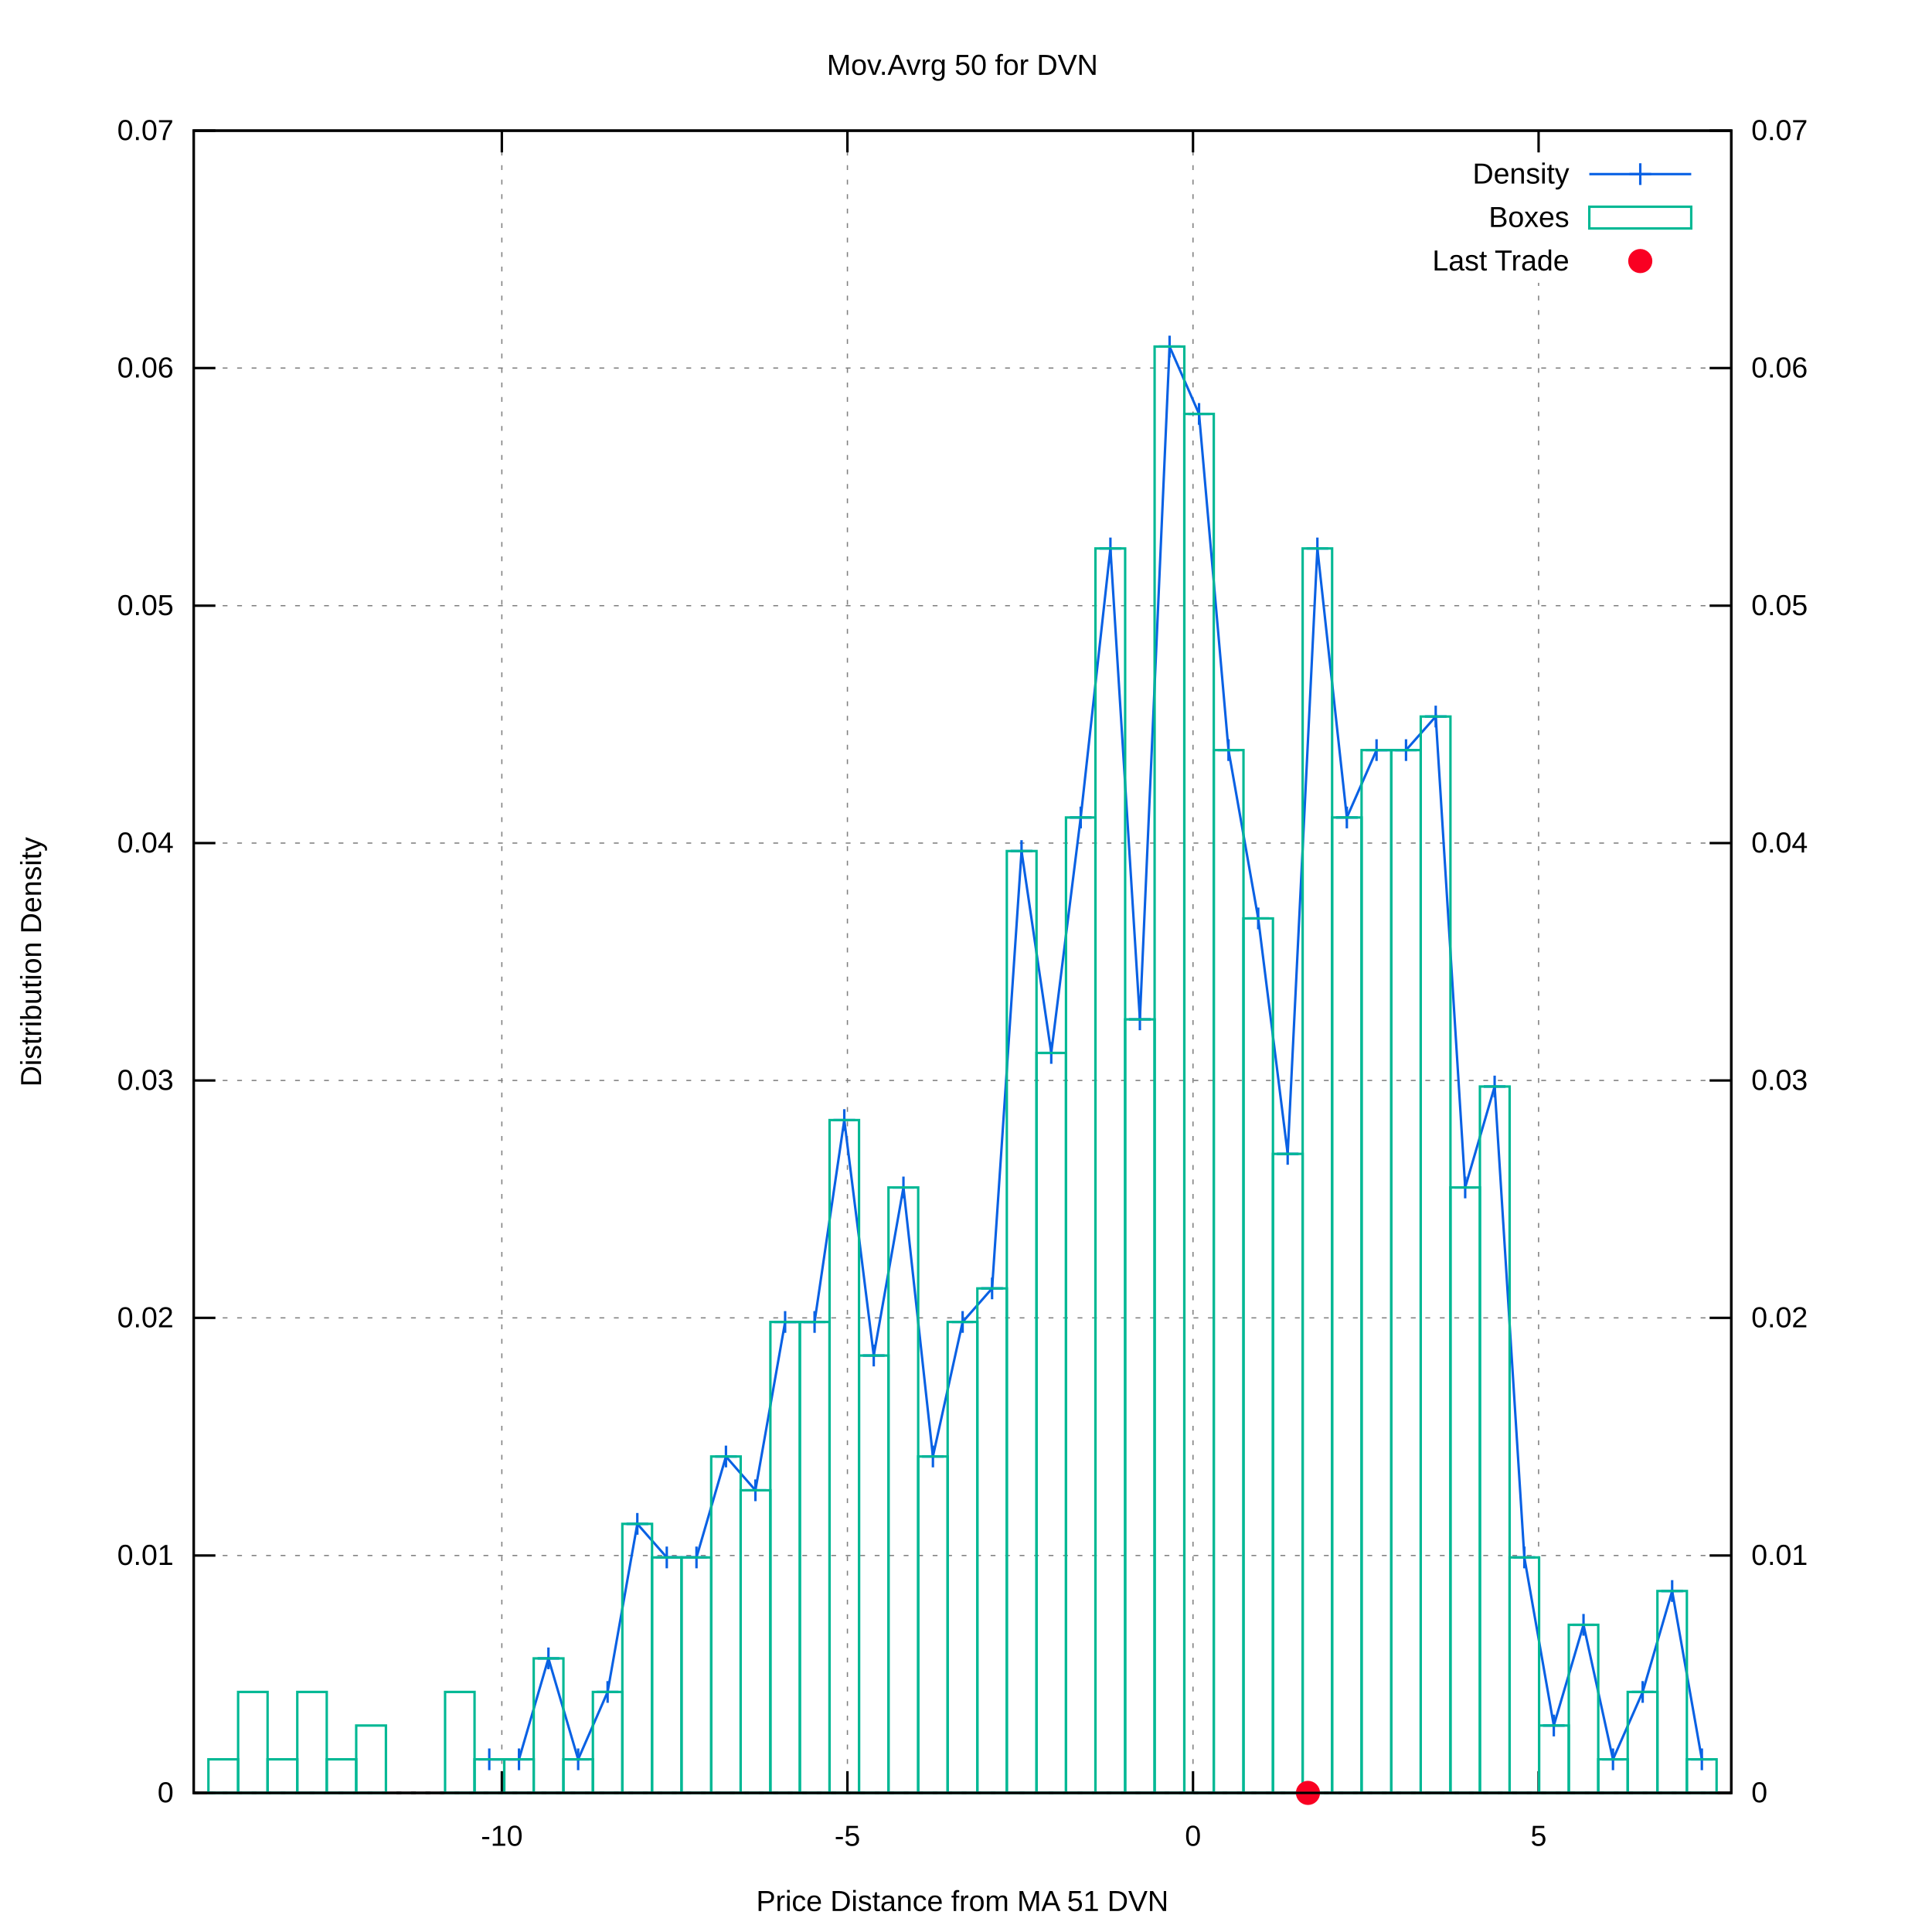
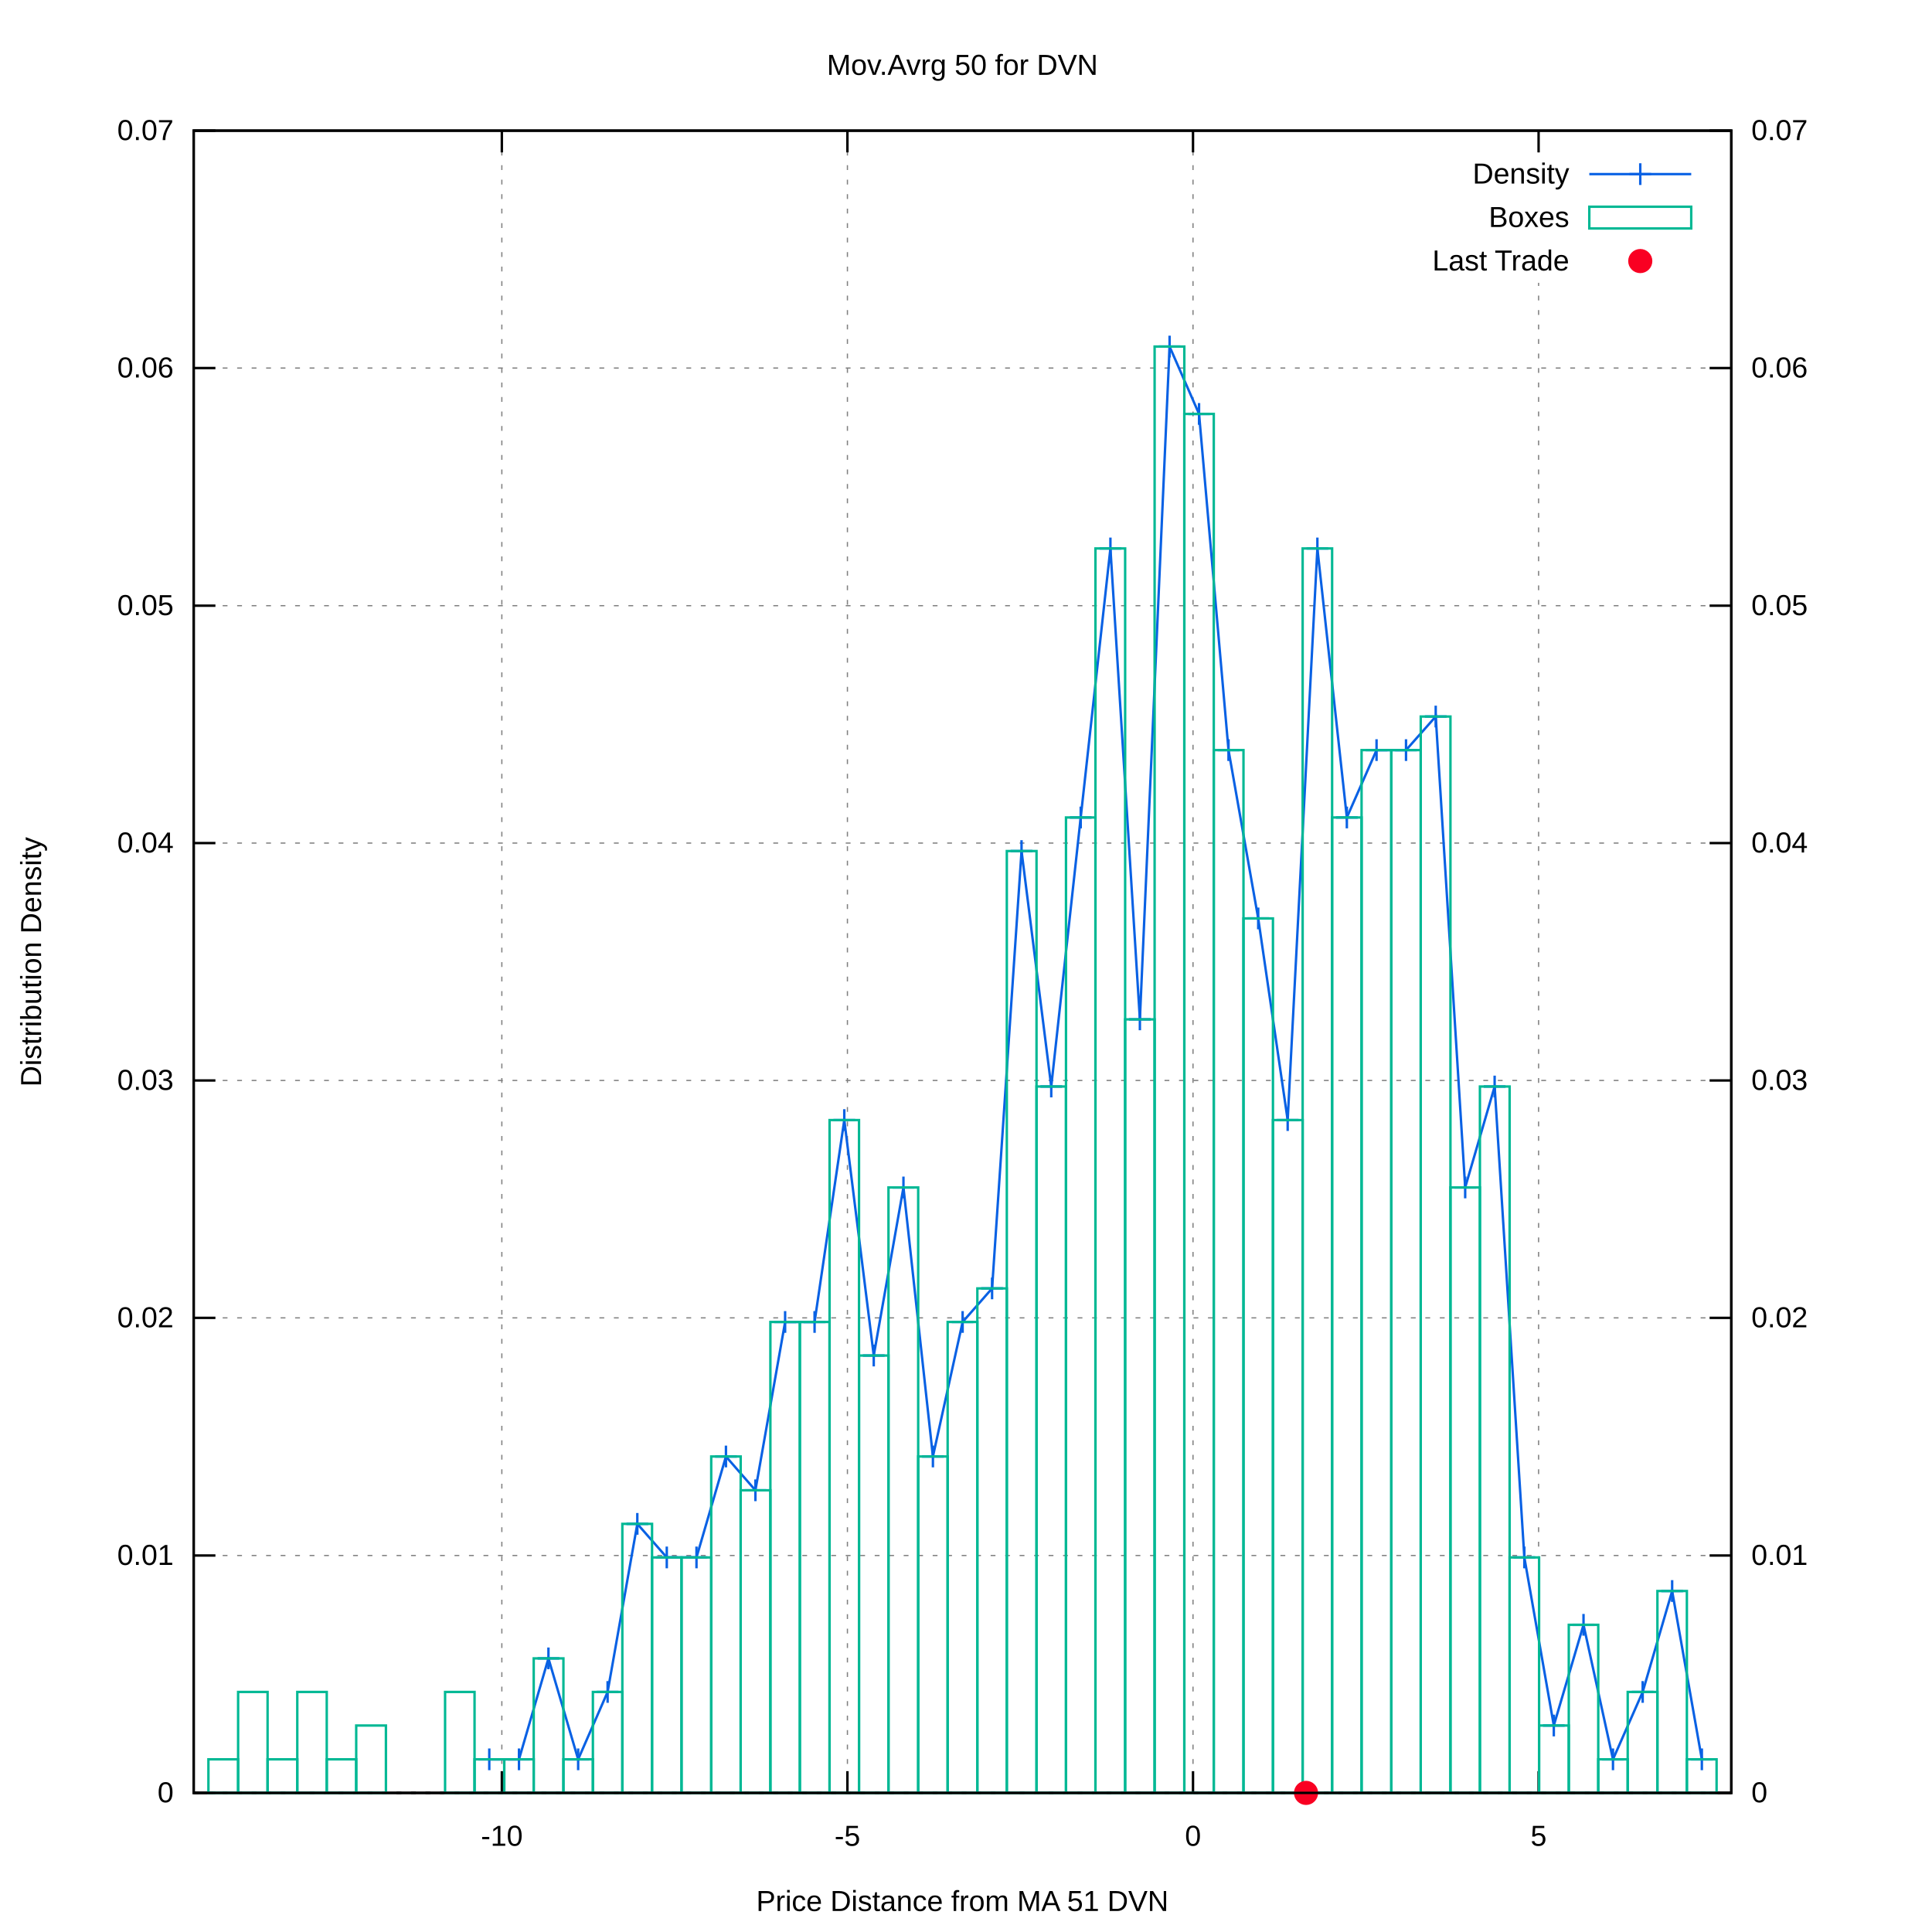
<svg xmlns="http://www.w3.org/2000/svg" xmlns:xlink="http://www.w3.org/1999/xlink" viewBox="0 0 800 800">
  <g id="gnuplot_canvas">
    <rect x="0" y="0" width="800" height="800" fill="#ffffff" />
    <defs>
      <circle id="gpDot" r="0.5" stroke-width="0.5" />
      <path id="gpPt0" stroke-width="0.222" stroke="currentColor" d="M-1,0 h2 M0,-1 v2" />
      <path id="gpPt1" stroke-width="0.222" stroke="currentColor" d="M-1,-1 L1,1 M1,-1 L-1,1" />
      <path id="gpPt2" stroke-width="0.222" stroke="currentColor" d="M-1,0 L1,0 M0,-1 L0,1 M-1,-1 L1,1 M-1,1 L1,-1" />
      <rect id="gpPt3" stroke-width="0.222" stroke="currentColor" x="-1" y="-1" width="2" height="2" />
      <rect id="gpPt4" stroke-width="0.222" stroke="currentColor" fill="currentColor" x="-1" y="-1" width="2" height="2" />
      <circle id="gpPt5" stroke-width="0.222" stroke="currentColor" cx="0" cy="0" r="1" />
      <use xlink:href="#gpPt5" id="gpPt6" fill="currentColor" stroke="none" />
      <path id="gpPt7" stroke-width="0.222" stroke="currentColor" d="M0,-1.33 L-1.33,0.67 L1.33,0.67 z" />
      <use xlink:href="#gpPt7" id="gpPt8" fill="currentColor" stroke="none" />
      <use xlink:href="#gpPt7" id="gpPt9" stroke="currentColor" transform="rotate(180)" />
      <use xlink:href="#gpPt9" id="gpPt10" fill="currentColor" stroke="none" />
      <use xlink:href="#gpPt3" id="gpPt11" stroke="currentColor" transform="rotate(45)" />
      <use xlink:href="#gpPt11" id="gpPt12" fill="currentColor" stroke="none" />
      <path id="gpPt13" stroke-width="0.222" stroke="currentColor" d="M0,1.330 L1.265,0.411 L0.782,-1.067 L-0.782,-1.076 L-1.265,0.411 z" />
      <use xlink:href="#gpPt13" id="gpPt14" fill="currentColor" stroke="none" />
      <filter id="textbox" filterUnits="objectBoundingBox" x="0" y="0" height="1" width="1">
        <feFlood flood-color="#FFFFFF" flood-opacity="1" result="bgnd" />
        <feComposite in="SourceGraphic" in2="bgnd" operator="atop" />
      </filter>
      <filter id="greybox" filterUnits="objectBoundingBox" x="0" y="0" height="1" width="1">
        <feFlood flood-color="lightgrey" flood-opacity="1" result="grey" />
        <feComposite in="SourceGraphic" in2="grey" operator="atop" />
      </filter>
    </defs>
    <g fill="none" color="#FFFFFF" stroke="black" stroke-width="1.00" stroke-linecap="butt" stroke-linejoin="miter">
</g>
    <g fill="none" color="black" stroke="currentColor" stroke-width="1.00" stroke-linecap="butt" stroke-linejoin="miter">
</g>
    <g fill="none" color="black" stroke="black" stroke-width="0.50" stroke-linecap="butt" stroke-linejoin="miter">
</g>
    <g fill="none" color="gray" stroke="currentColor" stroke-width="0.50" stroke-linecap="butt" stroke-linejoin="miter">
      <path stroke="gray" stroke-dasharray="2,4" class="gridline" d="M80.2,742.4 L716.9,742.4  " />
    </g>
    <g fill="none" color="gray" stroke="gray" stroke-width="1.00" stroke-linecap="butt" stroke-linejoin="miter">
</g>
    <g fill="none" color="black" stroke="currentColor" stroke-width="1.00" stroke-linecap="butt" stroke-linejoin="miter">
      <path stroke="black" d="M80.2,742.4 L89.2,742.4  " />
      <g transform="translate(71.9,746.3)" stroke="none" fill="black" font-family="arial" font-size="12.00" text-anchor="end">
        <text>
          <tspan font-family="arial"> 0</tspan>
        </text>
      </g>
    </g>
    <g fill="none" color="black" stroke="currentColor" stroke-width="1.00" stroke-linecap="butt" stroke-linejoin="miter">
</g>
    <g fill="none" color="black" stroke="black" stroke-width="0.50" stroke-linecap="butt" stroke-linejoin="miter">
</g>
    <g fill="none" color="gray" stroke="currentColor" stroke-width="0.50" stroke-linecap="butt" stroke-linejoin="miter">
      <path stroke="gray" stroke-dasharray="2,4" class="gridline" d="M80.2,644.1 L716.9,644.1  " />
    </g>
    <g fill="none" color="gray" stroke="gray" stroke-width="1.00" stroke-linecap="butt" stroke-linejoin="miter">
</g>
    <g fill="none" color="black" stroke="currentColor" stroke-width="1.00" stroke-linecap="butt" stroke-linejoin="miter">
      <path stroke="black" d="M80.2,644.1 L89.2,644.1  " />
      <g transform="translate(71.9,648.0)" stroke="none" fill="black" font-family="arial" font-size="12.00" text-anchor="end">
        <text>
          <tspan font-family="arial"> 0.01</tspan>
        </text>
      </g>
    </g>
    <g fill="none" color="black" stroke="currentColor" stroke-width="1.00" stroke-linecap="butt" stroke-linejoin="miter">
</g>
    <g fill="none" color="black" stroke="black" stroke-width="0.50" stroke-linecap="butt" stroke-linejoin="miter">
</g>
    <g fill="none" color="gray" stroke="currentColor" stroke-width="0.50" stroke-linecap="butt" stroke-linejoin="miter">
      <path stroke="gray" stroke-dasharray="2,4" class="gridline" d="M80.2,545.7 L716.9,545.7  " />
    </g>
    <g fill="none" color="gray" stroke="gray" stroke-width="1.00" stroke-linecap="butt" stroke-linejoin="miter">
</g>
    <g fill="none" color="black" stroke="currentColor" stroke-width="1.00" stroke-linecap="butt" stroke-linejoin="miter">
      <path stroke="black" d="M80.2,545.7 L89.2,545.7  " />
      <g transform="translate(71.9,549.6)" stroke="none" fill="black" font-family="arial" font-size="12.00" text-anchor="end">
        <text>
          <tspan font-family="arial"> 0.02</tspan>
        </text>
      </g>
    </g>
    <g fill="none" color="black" stroke="currentColor" stroke-width="1.00" stroke-linecap="butt" stroke-linejoin="miter">
</g>
    <g fill="none" color="black" stroke="black" stroke-width="0.50" stroke-linecap="butt" stroke-linejoin="miter">
</g>
    <g fill="none" color="gray" stroke="currentColor" stroke-width="0.50" stroke-linecap="butt" stroke-linejoin="miter">
      <path stroke="gray" stroke-dasharray="2,4" class="gridline" d="M80.2,447.4 L716.9,447.4  " />
    </g>
    <g fill="none" color="gray" stroke="gray" stroke-width="1.00" stroke-linecap="butt" stroke-linejoin="miter">
</g>
    <g fill="none" color="black" stroke="currentColor" stroke-width="1.00" stroke-linecap="butt" stroke-linejoin="miter">
      <path stroke="black" d="M80.2,447.4 L89.2,447.4  " />
      <g transform="translate(71.9,451.3)" stroke="none" fill="black" font-family="arial" font-size="12.00" text-anchor="end">
        <text>
          <tspan font-family="arial"> 0.03</tspan>
        </text>
      </g>
    </g>
    <g fill="none" color="black" stroke="currentColor" stroke-width="1.00" stroke-linecap="butt" stroke-linejoin="miter">
</g>
    <g fill="none" color="black" stroke="black" stroke-width="0.50" stroke-linecap="butt" stroke-linejoin="miter">
</g>
    <g fill="none" color="gray" stroke="currentColor" stroke-width="0.50" stroke-linecap="butt" stroke-linejoin="miter">
      <path stroke="gray" stroke-dasharray="2,4" class="gridline" d="M80.2,349.1 L716.9,349.1  " />
    </g>
    <g fill="none" color="gray" stroke="gray" stroke-width="1.00" stroke-linecap="butt" stroke-linejoin="miter">
</g>
    <g fill="none" color="black" stroke="currentColor" stroke-width="1.00" stroke-linecap="butt" stroke-linejoin="miter">
      <path stroke="black" d="M80.2,349.1 L89.2,349.1  " />
      <g transform="translate(71.9,353.0)" stroke="none" fill="black" font-family="arial" font-size="12.00" text-anchor="end">
        <text>
          <tspan font-family="arial"> 0.04</tspan>
        </text>
      </g>
    </g>
    <g fill="none" color="black" stroke="currentColor" stroke-width="1.00" stroke-linecap="butt" stroke-linejoin="miter">
</g>
    <g fill="none" color="black" stroke="black" stroke-width="0.50" stroke-linecap="butt" stroke-linejoin="miter">
</g>
    <g fill="none" color="gray" stroke="currentColor" stroke-width="0.50" stroke-linecap="butt" stroke-linejoin="miter">
      <path stroke="gray" stroke-dasharray="2,4" class="gridline" d="M80.2,250.8 L716.9,250.8  " />
    </g>
    <g fill="none" color="gray" stroke="gray" stroke-width="1.00" stroke-linecap="butt" stroke-linejoin="miter">
</g>
    <g fill="none" color="black" stroke="currentColor" stroke-width="1.00" stroke-linecap="butt" stroke-linejoin="miter">
      <path stroke="black" d="M80.2,250.8 L89.2,250.8  " />
      <g transform="translate(71.9,254.7)" stroke="none" fill="black" font-family="arial" font-size="12.00" text-anchor="end">
        <text>
          <tspan font-family="arial"> 0.05</tspan>
        </text>
      </g>
    </g>
    <g fill="none" color="black" stroke="currentColor" stroke-width="1.00" stroke-linecap="butt" stroke-linejoin="miter">
</g>
    <g fill="none" color="black" stroke="black" stroke-width="0.50" stroke-linecap="butt" stroke-linejoin="miter">
</g>
    <g fill="none" color="gray" stroke="currentColor" stroke-width="0.50" stroke-linecap="butt" stroke-linejoin="miter">
      <path stroke="gray" stroke-dasharray="2,4" class="gridline" d="M80.2,152.4 L716.9,152.4  " />
    </g>
    <g fill="none" color="gray" stroke="gray" stroke-width="1.00" stroke-linecap="butt" stroke-linejoin="miter">
</g>
    <g fill="none" color="black" stroke="currentColor" stroke-width="1.00" stroke-linecap="butt" stroke-linejoin="miter">
      <path stroke="black" d="M80.2,152.4 L89.2,152.4  " />
      <g transform="translate(71.9,156.3)" stroke="none" fill="black" font-family="arial" font-size="12.00" text-anchor="end">
        <text>
          <tspan font-family="arial"> 0.06</tspan>
        </text>
      </g>
    </g>
    <g fill="none" color="black" stroke="currentColor" stroke-width="1.00" stroke-linecap="butt" stroke-linejoin="miter">
</g>
    <g fill="none" color="black" stroke="black" stroke-width="0.50" stroke-linecap="butt" stroke-linejoin="miter">
</g>
    <g fill="none" color="gray" stroke="currentColor" stroke-width="0.50" stroke-linecap="butt" stroke-linejoin="miter">
      <path stroke="gray" stroke-dasharray="2,4" class="gridline" d="M80.2,54.1 L716.9,54.1  " />
    </g>
    <g fill="none" color="gray" stroke="gray" stroke-width="1.00" stroke-linecap="butt" stroke-linejoin="miter">
</g>
    <g fill="none" color="black" stroke="currentColor" stroke-width="1.00" stroke-linecap="butt" stroke-linejoin="miter">
      <path stroke="black" d="M80.2,54.1 L89.2,54.1  " />
      <g transform="translate(71.9,58.0)" stroke="none" fill="black" font-family="arial" font-size="12.00" text-anchor="end">
        <text>
          <tspan font-family="arial"> 0.07</tspan>
        </text>
      </g>
    </g>
    <g fill="none" color="black" stroke="currentColor" stroke-width="1.00" stroke-linecap="butt" stroke-linejoin="miter">
</g>
    <g fill="none" color="black" stroke="black" stroke-width="0.50" stroke-linecap="butt" stroke-linejoin="miter">
</g>
    <g fill="none" color="gray" stroke="currentColor" stroke-width="0.50" stroke-linecap="butt" stroke-linejoin="miter">
      <path stroke="gray" stroke-dasharray="2,4" class="gridline" d="M207.8,742.4 L207.8,54.1  " />
    </g>
    <g fill="none" color="gray" stroke="gray" stroke-width="1.00" stroke-linecap="butt" stroke-linejoin="miter">
</g>
    <g fill="none" color="black" stroke="currentColor" stroke-width="1.00" stroke-linecap="butt" stroke-linejoin="miter">
      <path stroke="black" d="M207.8,742.4 L207.8,733.4 M207.8,54.1 L207.8,63.1  " />
      <g transform="translate(207.8,764.3)" stroke="none" fill="black" font-family="arial" font-size="12.00" text-anchor="middle">
        <text>
          <tspan font-family="arial">-10</tspan>
        </text>
      </g>
    </g>
    <g fill="none" color="black" stroke="currentColor" stroke-width="1.00" stroke-linecap="butt" stroke-linejoin="miter">
</g>
    <g fill="none" color="black" stroke="black" stroke-width="0.50" stroke-linecap="butt" stroke-linejoin="miter">
</g>
    <g fill="none" color="gray" stroke="currentColor" stroke-width="0.50" stroke-linecap="butt" stroke-linejoin="miter">
      <path stroke="gray" stroke-dasharray="2,4" class="gridline" d="M350.9,742.4 L350.9,54.1  " />
    </g>
    <g fill="none" color="gray" stroke="gray" stroke-width="1.00" stroke-linecap="butt" stroke-linejoin="miter">
</g>
    <g fill="none" color="black" stroke="currentColor" stroke-width="1.00" stroke-linecap="butt" stroke-linejoin="miter">
      <path stroke="black" d="M350.9,742.4 L350.9,733.4 M350.9,54.1 L350.9,63.1  " />
      <g transform="translate(350.9,764.3)" stroke="none" fill="black" font-family="arial" font-size="12.00" text-anchor="middle">
        <text>
          <tspan font-family="arial">-5</tspan>
        </text>
      </g>
    </g>
    <g fill="none" color="black" stroke="currentColor" stroke-width="1.00" stroke-linecap="butt" stroke-linejoin="miter">
</g>
    <g fill="none" color="black" stroke="black" stroke-width="0.50" stroke-linecap="butt" stroke-linejoin="miter">
</g>
    <g fill="none" color="gray" stroke="currentColor" stroke-width="0.50" stroke-linecap="butt" stroke-linejoin="miter">
      <path stroke="gray" stroke-dasharray="2,4" class="gridline" d="M494.0,742.4 L494.0,54.1  " />
    </g>
    <g fill="none" color="gray" stroke="gray" stroke-width="1.00" stroke-linecap="butt" stroke-linejoin="miter">
</g>
    <g fill="none" color="black" stroke="currentColor" stroke-width="1.00" stroke-linecap="butt" stroke-linejoin="miter">
      <path stroke="black" d="M494.0,742.4 L494.0,733.4 M494.0,54.1 L494.0,63.1  " />
      <g transform="translate(494.0,764.3)" stroke="none" fill="black" font-family="arial" font-size="12.00" text-anchor="middle">
        <text>
          <tspan font-family="arial"> 0</tspan>
        </text>
      </g>
    </g>
    <g fill="none" color="black" stroke="currentColor" stroke-width="1.00" stroke-linecap="butt" stroke-linejoin="miter">
</g>
    <g fill="none" color="black" stroke="black" stroke-width="0.50" stroke-linecap="butt" stroke-linejoin="miter">
</g>
    <g fill="none" color="gray" stroke="currentColor" stroke-width="0.50" stroke-linecap="butt" stroke-linejoin="miter">
      <path stroke="gray" stroke-dasharray="2,4" class="gridline" d="M637.1,742.4 L637.1,117.1 M637.1,63.1 L637.1,54.1  " />
    </g>
    <g fill="none" color="gray" stroke="gray" stroke-width="1.00" stroke-linecap="butt" stroke-linejoin="miter">
</g>
    <g fill="none" color="black" stroke="currentColor" stroke-width="1.00" stroke-linecap="butt" stroke-linejoin="miter">
      <path stroke="black" d="M637.1,742.4 L637.1,733.4 M637.1,54.1 L637.1,63.1  " />
      <g transform="translate(637.1,764.3)" stroke="none" fill="black" font-family="arial" font-size="12.00" text-anchor="middle">
        <text>
          <tspan font-family="arial"> 5</tspan>
        </text>
      </g>
    </g>
    <g fill="none" color="black" stroke="currentColor" stroke-width="1.00" stroke-linecap="butt" stroke-linejoin="miter">
      <path stroke="black" d="M716.9,742.4 L707.9,742.4  " />
      <g transform="translate(725.2,746.3)" stroke="none" fill="black" font-family="arial" font-size="12.00" text-anchor="start">
        <text>
          <tspan font-family="arial"> 0</tspan>
        </text>
      </g>
    </g>
    <g fill="none" color="black" stroke="currentColor" stroke-width="1.00" stroke-linecap="butt" stroke-linejoin="miter">
      <path stroke="black" d="M716.9,644.1 L707.9,644.1  " />
      <g transform="translate(725.2,648.0)" stroke="none" fill="black" font-family="arial" font-size="12.00" text-anchor="start">
        <text>
          <tspan font-family="arial"> 0.01</tspan>
        </text>
      </g>
    </g>
    <g fill="none" color="black" stroke="currentColor" stroke-width="1.00" stroke-linecap="butt" stroke-linejoin="miter">
      <path stroke="black" d="M716.9,545.7 L707.9,545.7  " />
      <g transform="translate(725.2,549.6)" stroke="none" fill="black" font-family="arial" font-size="12.00" text-anchor="start">
        <text>
          <tspan font-family="arial"> 0.02</tspan>
        </text>
      </g>
    </g>
    <g fill="none" color="black" stroke="currentColor" stroke-width="1.00" stroke-linecap="butt" stroke-linejoin="miter">
      <path stroke="black" d="M716.9,447.4 L707.9,447.4  " />
      <g transform="translate(725.2,451.3)" stroke="none" fill="black" font-family="arial" font-size="12.00" text-anchor="start">
        <text>
          <tspan font-family="arial"> 0.03</tspan>
        </text>
      </g>
    </g>
    <g fill="none" color="black" stroke="currentColor" stroke-width="1.00" stroke-linecap="butt" stroke-linejoin="miter">
      <path stroke="black" d="M716.9,349.1 L707.9,349.1  " />
      <g transform="translate(725.2,353.0)" stroke="none" fill="black" font-family="arial" font-size="12.00" text-anchor="start">
        <text>
          <tspan font-family="arial"> 0.04</tspan>
        </text>
      </g>
    </g>
    <g fill="none" color="black" stroke="currentColor" stroke-width="1.00" stroke-linecap="butt" stroke-linejoin="miter">
      <path stroke="black" d="M716.9,250.8 L707.9,250.8  " />
      <g transform="translate(725.2,254.7)" stroke="none" fill="black" font-family="arial" font-size="12.00" text-anchor="start">
        <text>
          <tspan font-family="arial"> 0.05</tspan>
        </text>
      </g>
    </g>
    <g fill="none" color="black" stroke="currentColor" stroke-width="1.00" stroke-linecap="butt" stroke-linejoin="miter">
      <path stroke="black" d="M716.9,152.4 L707.9,152.4  " />
      <g transform="translate(725.2,156.3)" stroke="none" fill="black" font-family="arial" font-size="12.00" text-anchor="start">
        <text>
          <tspan font-family="arial"> 0.06</tspan>
        </text>
      </g>
    </g>
    <g fill="none" color="black" stroke="currentColor" stroke-width="1.00" stroke-linecap="butt" stroke-linejoin="miter">
      <path stroke="black" d="M716.9,54.1 L707.9,54.1  " />
      <g transform="translate(725.2,58.0)" stroke="none" fill="black" font-family="arial" font-size="12.00" text-anchor="start">
        <text>
          <tspan font-family="arial"> 0.07</tspan>
        </text>
      </g>
    </g>
    <g fill="none" color="black" stroke="currentColor" stroke-width="1.00" stroke-linecap="butt" stroke-linejoin="miter">
</g>
    <g fill="none" color="gray" stroke="currentColor" stroke-width="1.00" stroke-linecap="butt" stroke-linejoin="miter">
      <path stroke="black" stroke-dasharray="2,4" d="M80.2,742.4 L716.9,742.4  " />
    </g>
    <g fill="none" color="black" stroke="currentColor" stroke-width="1.00" stroke-linecap="butt" stroke-linejoin="miter">
      <path stroke="black" d="M80.2,54.1 L80.2,742.4 L716.9,742.4 L716.9,54.1 L80.2,54.1 Z  " />
    </g>
    <g fill="none" color="black" stroke="currentColor" stroke-width="1.00" stroke-linecap="butt" stroke-linejoin="miter">
      <g transform="translate(17.0,398.3) rotate(270)" stroke="none" fill="black" font-family="arial" font-size="12.00" text-anchor="middle">
        <text>
          <tspan font-family="arial">Distribution Density</tspan>
        </text>
      </g>
    </g>
    <g fill="none" color="black" stroke="currentColor" stroke-width="1.00" stroke-linecap="butt" stroke-linejoin="miter">
      <g transform="translate(398.5,791.3)" stroke="none" fill="black" font-family="arial" font-size="12.00" text-anchor="middle">
        <text>
          <tspan font-family="arial">Price Distance from MA 51 DVN</tspan>
        </text>
      </g>
    </g>
    <g fill="none" color="black" stroke="currentColor" stroke-width="1.00" stroke-linecap="butt" stroke-linejoin="miter">
      <g transform="translate(398.5,31.0)" stroke="none" fill="black" font-family="arial" font-size="12.00" text-anchor="middle">
        <text>
          <tspan font-family="arial">Mov.Avrg 50 for DVN </tspan>
        </text>
      </g>
    </g>
    <g id="gnuplot_plot_1">
      <g fill="none" color="black" stroke="currentColor" stroke-width="1.00" stroke-linecap="butt" stroke-linejoin="miter">
        <g transform="translate(649.8,76.0)" stroke="none" fill="black" font-family="arial" font-size="12.00" text-anchor="end">
          <text>
            <tspan font-family="arial">Density</tspan>
          </text>
        </g>
      </g>
      <g fill="none" color="black" stroke="currentColor" stroke-width="1.00" stroke-linecap="butt" stroke-linejoin="miter">
-         <path stroke="rgb(  9,  97, 228)" d="M658.1,72.1 L700.3,72.1 M202.6,728.5 L214.9,728.5 L227.1,686.7 L239.4,728.5 L251.6,700.6 L263.9,631.0   L276.1,644.9 L288.4,644.9 L300.6,603.1 L312.8,617.1 L325.1,547.4 L337.3,547.4 L349.6,463.8 L361.8,561.3   L374.1,491.7 L386.3,603.1 L398.6,547.4 L410.8,533.5 L423.0,352.4 L435.3,436.0 L447.5,338.5 L459.8,227.1   L472.0,422.1 L484.3,143.5 L496.5,171.4 L508.7,310.6 L521.0,380.3 L533.2,477.8 L545.5,227.1 L557.7,338.5   L570.0,310.6 L582.2,310.6 L594.5,296.7 L606.7,491.7 L618.9,449.9 L631.2,644.9 L643.4,714.5 L655.7,672.8   L667.9,728.5 L680.2,700.6 L692.4,658.8 L704.7,728.5  " />
+         <path stroke="rgb(  9,  97, 228)" d="M658.1,72.1 L700.3,72.1 M202.6,728.5 L214.9,728.5 L227.1,686.7 L239.4,728.5 L251.6,700.6 L263.9,631.0   L276.1,644.9 L288.4,644.9 L300.6,603.1 L312.8,617.1 L325.1,547.4 L337.3,547.4 L349.6,463.8 L361.8,561.3   L374.1,491.7 L386.3,603.1 L398.6,547.4 L410.8,533.5 L423.0,352.4 L435.3,449.9 L447.5,338.5 L459.8,227.1   L472.0,422.1 L484.3,143.5 L496.5,171.4 L508.7,310.6 L521.0,380.3 L533.2,463.8 L545.5,227.1 L557.7,338.5   L570.0,310.6 L582.2,310.6 L594.5,296.7 L606.7,491.7 L618.9,449.9 L631.2,644.9 L643.4,714.5 L655.7,672.8   L667.9,728.5 L680.2,700.6 L692.4,658.8 L704.7,728.5  " />
        <use xlink:href="#gpPt0" transform="translate(202.6,728.5) scale(4.50)" color="rgb(  9,  97, 228)" />
        <use xlink:href="#gpPt0" transform="translate(214.9,728.5) scale(4.50)" color="rgb(  9,  97, 228)" />
        <use xlink:href="#gpPt0" transform="translate(227.1,686.7) scale(4.50)" color="rgb(  9,  97, 228)" />
        <use xlink:href="#gpPt0" transform="translate(239.4,728.5) scale(4.50)" color="rgb(  9,  97, 228)" />
        <use xlink:href="#gpPt0" transform="translate(251.6,700.6) scale(4.50)" color="rgb(  9,  97, 228)" />
        <use xlink:href="#gpPt0" transform="translate(263.9,631.0) scale(4.50)" color="rgb(  9,  97, 228)" />
        <use xlink:href="#gpPt0" transform="translate(276.1,644.9) scale(4.50)" color="rgb(  9,  97, 228)" />
        <use xlink:href="#gpPt0" transform="translate(288.4,644.9) scale(4.50)" color="rgb(  9,  97, 228)" />
        <use xlink:href="#gpPt0" transform="translate(300.6,603.1) scale(4.50)" color="rgb(  9,  97, 228)" />
        <use xlink:href="#gpPt0" transform="translate(312.8,617.1) scale(4.50)" color="rgb(  9,  97, 228)" />
        <use xlink:href="#gpPt0" transform="translate(325.1,547.4) scale(4.50)" color="rgb(  9,  97, 228)" />
        <use xlink:href="#gpPt0" transform="translate(337.3,547.4) scale(4.50)" color="rgb(  9,  97, 228)" />
        <use xlink:href="#gpPt0" transform="translate(349.6,463.8) scale(4.50)" color="rgb(  9,  97, 228)" />
        <use xlink:href="#gpPt0" transform="translate(361.8,561.3) scale(4.50)" color="rgb(  9,  97, 228)" />
        <use xlink:href="#gpPt0" transform="translate(374.1,491.7) scale(4.50)" color="rgb(  9,  97, 228)" />
        <use xlink:href="#gpPt0" transform="translate(386.3,603.1) scale(4.50)" color="rgb(  9,  97, 228)" />
        <use xlink:href="#gpPt0" transform="translate(398.6,547.4) scale(4.50)" color="rgb(  9,  97, 228)" />
        <use xlink:href="#gpPt0" transform="translate(410.8,533.5) scale(4.50)" color="rgb(  9,  97, 228)" />
        <use xlink:href="#gpPt0" transform="translate(423.0,352.4) scale(4.50)" color="rgb(  9,  97, 228)" />
-         <use xlink:href="#gpPt0" transform="translate(435.3,436.0) scale(4.50)" color="rgb(  9,  97, 228)" />
+         <use xlink:href="#gpPt0" transform="translate(435.3,449.9) scale(4.50)" color="rgb(  9,  97, 228)" />
        <use xlink:href="#gpPt0" transform="translate(447.5,338.5) scale(4.50)" color="rgb(  9,  97, 228)" />
        <use xlink:href="#gpPt0" transform="translate(459.8,227.1) scale(4.50)" color="rgb(  9,  97, 228)" />
        <use xlink:href="#gpPt0" transform="translate(472.0,422.1) scale(4.50)" color="rgb(  9,  97, 228)" />
        <use xlink:href="#gpPt0" transform="translate(484.3,143.5) scale(4.50)" color="rgb(  9,  97, 228)" />
        <use xlink:href="#gpPt0" transform="translate(496.5,171.4) scale(4.50)" color="rgb(  9,  97, 228)" />
        <use xlink:href="#gpPt0" transform="translate(508.7,310.6) scale(4.50)" color="rgb(  9,  97, 228)" />
        <use xlink:href="#gpPt0" transform="translate(521.0,380.3) scale(4.50)" color="rgb(  9,  97, 228)" />
-         <use xlink:href="#gpPt0" transform="translate(533.2,477.8) scale(4.50)" color="rgb(  9,  97, 228)" />
+         <use xlink:href="#gpPt0" transform="translate(533.2,463.8) scale(4.50)" color="rgb(  9,  97, 228)" />
        <use xlink:href="#gpPt0" transform="translate(545.5,227.1) scale(4.50)" color="rgb(  9,  97, 228)" />
        <use xlink:href="#gpPt0" transform="translate(557.7,338.5) scale(4.50)" color="rgb(  9,  97, 228)" />
        <use xlink:href="#gpPt0" transform="translate(570.0,310.6) scale(4.50)" color="rgb(  9,  97, 228)" />
        <use xlink:href="#gpPt0" transform="translate(582.2,310.6) scale(4.50)" color="rgb(  9,  97, 228)" />
        <use xlink:href="#gpPt0" transform="translate(594.5,296.7) scale(4.50)" color="rgb(  9,  97, 228)" />
        <use xlink:href="#gpPt0" transform="translate(606.7,491.7) scale(4.50)" color="rgb(  9,  97, 228)" />
        <use xlink:href="#gpPt0" transform="translate(618.9,449.9) scale(4.50)" color="rgb(  9,  97, 228)" />
        <use xlink:href="#gpPt0" transform="translate(631.2,644.9) scale(4.50)" color="rgb(  9,  97, 228)" />
        <use xlink:href="#gpPt0" transform="translate(643.4,714.5) scale(4.50)" color="rgb(  9,  97, 228)" />
        <use xlink:href="#gpPt0" transform="translate(655.7,672.8) scale(4.50)" color="rgb(  9,  97, 228)" />
        <use xlink:href="#gpPt0" transform="translate(667.9,728.5) scale(4.50)" color="rgb(  9,  97, 228)" />
        <use xlink:href="#gpPt0" transform="translate(680.2,700.6) scale(4.50)" color="rgb(  9,  97, 228)" />
        <use xlink:href="#gpPt0" transform="translate(692.4,658.8) scale(4.50)" color="rgb(  9,  97, 228)" />
        <use xlink:href="#gpPt0" transform="translate(704.7,728.5) scale(4.50)" color="rgb(  9,  97, 228)" />
        <use xlink:href="#gpPt0" transform="translate(679.2,72.1) scale(4.50)" color="rgb(  9,  97, 228)" />
      </g>
    </g>
    <g id="gnuplot_plot_2">
      <g fill="none" color="black" stroke="currentColor" stroke-width="1.00" stroke-linecap="butt" stroke-linejoin="miter">
        <g transform="translate(649.8,94.0)" stroke="none" fill="black" font-family="arial" font-size="12.00" text-anchor="end">
          <text>
            <tspan font-family="arial">Boxes</tspan>
          </text>
        </g>
      </g>
      <g fill="none" color="black" stroke="currentColor" stroke-width="1.00" stroke-linecap="butt" stroke-linejoin="miter">
        <path stroke="rgb(  0, 184, 148)" d="M658.1,94.6 L700.3,94.6 L700.3,85.6 L658.1,85.6 L658.1,94.6 Z  " />
        <path stroke="rgb(  0, 184, 148)" d="M86.3,742.4 L86.3,728.5 L98.6,728.5 L98.6,742.4 L86.3,742.4 Z  " />
        <path stroke="rgb(  0, 184, 148)" d="M98.6,742.4 L98.6,700.6 L110.8,700.6 L110.8,742.4 L98.6,742.4 Z  " />
        <path stroke="rgb(  0, 184, 148)" d="M110.8,742.4 L110.8,728.5 L123.1,728.5 L123.1,742.4 L110.8,742.4 Z  " />
        <path stroke="rgb(  0, 184, 148)" d="M123.1,742.4 L123.1,700.6 L135.3,700.6 L135.3,742.4 L123.1,742.4 Z  " />
        <path stroke="rgb(  0, 184, 148)" d="M135.3,742.4 L135.3,728.5 L147.5,728.5 L147.5,742.4 L135.3,742.4 Z  " />
        <path stroke="rgb(  0, 184, 148)" d="M147.5,742.4 L147.5,714.5 L159.8,714.5 L159.8,742.4 L147.5,742.4 Z  " />
        <path stroke="rgb(  0, 184, 148)" d="M184.3,742.4 L184.3,700.6 L196.5,700.6 L196.5,742.4 L184.3,742.4 Z  " />
        <path stroke="rgb(  0, 184, 148)" d="M196.5,742.4 L196.5,728.5 L208.8,728.5 L208.8,742.4 L196.5,742.4 Z  " />
        <path stroke="rgb(  0, 184, 148)" d="M208.8,742.4 L208.8,728.5 L221.0,728.5 L221.0,742.4 L208.8,742.4 Z  " />
        <path stroke="rgb(  0, 184, 148)" d="M221.0,742.4 L221.0,686.7 L233.3,686.7 L233.3,742.4 L221.0,742.4 Z  " />
        <path stroke="rgb(  0, 184, 148)" d="M233.3,742.4 L233.3,728.5 L245.5,728.5 L245.5,742.4 L233.3,742.4 Z  " />
        <path stroke="rgb(  0, 184, 148)" d="M245.5,742.4 L245.5,700.6 L257.7,700.6 L257.7,742.4 L245.5,742.4 Z  " />
        <path stroke="rgb(  0, 184, 148)" d="M257.7,742.4 L257.7,631.0 L270.0,631.0 L270.0,742.4 L257.7,742.4 Z  " />
        <path stroke="rgb(  0, 184, 148)" d="M270.0,742.4 L270.0,644.9 L282.2,644.9 L282.2,742.4 L270.0,742.4 Z  " />
        <path stroke="rgb(  0, 184, 148)" d="M282.2,742.4 L282.2,644.9 L294.5,644.9 L294.5,742.4 L282.2,742.4 Z  " />
        <path stroke="rgb(  0, 184, 148)" d="M294.5,742.4 L294.5,603.1 L306.7,603.1 L306.7,742.4 L294.5,742.4 Z  " />
        <path stroke="rgb(  0, 184, 148)" d="M306.7,742.4 L306.7,617.1 L319.0,617.1 L319.0,742.4 L306.7,742.4 Z  " />
        <path stroke="rgb(  0, 184, 148)" d="M319.0,742.4 L319.0,547.4 L331.2,547.4 L331.2,742.4 L319.0,742.4 Z  " />
        <path stroke="rgb(  0, 184, 148)" d="M331.2,742.4 L331.2,547.4 L343.5,547.4 L343.5,742.4 L331.2,742.4 Z  " />
        <path stroke="rgb(  0, 184, 148)" d="M343.5,742.4 L343.5,463.8 L355.7,463.8 L355.7,742.4 L343.5,742.4 Z  " />
        <path stroke="rgb(  0, 184, 148)" d="M355.7,742.4 L355.7,561.3 L367.9,561.3 L367.9,742.4 L355.7,742.4 Z  " />
        <path stroke="rgb(  0, 184, 148)" d="M367.9,742.4 L367.9,491.7 L380.2,491.7 L380.2,742.4 L367.9,742.4 Z  " />
        <path stroke="rgb(  0, 184, 148)" d="M380.2,742.4 L380.2,603.1 L392.4,603.1 L392.4,742.4 L380.2,742.4 Z  " />
        <path stroke="rgb(  0, 184, 148)" d="M392.4,742.4 L392.4,547.4 L404.7,547.4 L404.7,742.4 L392.4,742.4 Z  " />
        <path stroke="rgb(  0, 184, 148)" d="M404.7,742.4 L404.7,533.5 L416.9,533.5 L416.9,742.4 L404.7,742.4 Z  " />
        <path stroke="rgb(  0, 184, 148)" d="M416.9,742.4 L416.9,352.4 L429.2,352.4 L429.2,742.4 L416.9,742.4 Z  " />
-         <path stroke="rgb(  0, 184, 148)" d="M429.2,742.4 L429.2,436.0 L441.4,436.0 L441.4,742.4 L429.2,742.4 Z  " />
+         <path stroke="rgb(  0, 184, 148)" d="M429.2,742.4 L429.2,449.9 L441.4,449.9 L441.4,742.4 L429.2,742.4 Z  " />
        <path stroke="rgb(  0, 184, 148)" d="M441.4,742.4 L441.4,338.5 L453.6,338.5 L453.6,742.4 L441.4,742.4 Z  " />
        <path stroke="rgb(  0, 184, 148)" d="M453.6,742.4 L453.6,227.1 L465.9,227.1 L465.9,742.4 L453.6,742.4 Z  " />
        <path stroke="rgb(  0, 184, 148)" d="M465.9,742.4 L465.9,422.1 L478.1,422.1 L478.1,742.4 L465.9,742.4 Z  " />
        <path stroke="rgb(  0, 184, 148)" d="M478.1,742.4 L478.1,143.5 L490.4,143.5 L490.4,742.4 L478.1,742.4 Z  " />
        <path stroke="rgb(  0, 184, 148)" d="M490.4,742.4 L490.4,171.4 L502.6,171.4 L502.6,742.4 L490.4,742.4 Z  " />
        <path stroke="rgb(  0, 184, 148)" d="M502.6,742.4 L502.6,310.6 L514.9,310.6 L514.9,742.4 L502.6,742.4 Z  " />
        <path stroke="rgb(  0, 184, 148)" d="M514.9,742.4 L514.9,380.3 L527.1,380.3 L527.1,742.4 L514.9,742.4 Z  " />
-         <path stroke="rgb(  0, 184, 148)" d="M527.1,742.4 L527.1,477.8 L539.4,477.8 L539.4,742.4 L527.1,742.4 Z  " />
+         <path stroke="rgb(  0, 184, 148)" d="M527.1,742.4 L527.1,463.8 L539.4,463.8 L539.4,742.4 L527.1,742.4 Z  " />
        <path stroke="rgb(  0, 184, 148)" d="M539.4,742.4 L539.4,227.1 L551.6,227.1 L551.6,742.4 L539.4,742.4 Z  " />
        <path stroke="rgb(  0, 184, 148)" d="M551.6,742.4 L551.6,338.5 L563.8,338.5 L563.8,742.4 L551.6,742.4 Z  " />
        <path stroke="rgb(  0, 184, 148)" d="M563.8,742.4 L563.8,310.6 L576.1,310.6 L576.1,742.4 L563.8,742.4 Z  " />
        <path stroke="rgb(  0, 184, 148)" d="M576.1,742.4 L576.1,310.6 L588.3,310.6 L588.3,742.4 L576.1,742.4 Z  " />
        <path stroke="rgb(  0, 184, 148)" d="M588.3,742.4 L588.3,296.7 L600.6,296.7 L600.6,742.4 L588.3,742.4 Z  " />
        <path stroke="rgb(  0, 184, 148)" d="M600.6,742.4 L600.6,491.7 L612.8,491.7 L612.8,742.4 L600.6,742.4 Z  " />
        <path stroke="rgb(  0, 184, 148)" d="M612.8,742.4 L612.8,449.9 L625.1,449.9 L625.1,742.4 L612.8,742.4 Z  " />
        <path stroke="rgb(  0, 184, 148)" d="M625.1,742.4 L625.1,644.9 L637.3,644.9 L637.3,742.4 L625.1,742.4 Z  " />
        <path stroke="rgb(  0, 184, 148)" d="M637.3,742.4 L637.3,714.5 L649.6,714.5 L649.6,742.4 L637.3,742.4 Z  " />
        <path stroke="rgb(  0, 184, 148)" d="M649.6,742.4 L649.6,672.8 L661.8,672.8 L661.8,742.4 L649.6,742.4 Z  " />
        <path stroke="rgb(  0, 184, 148)" d="M661.8,742.4 L661.8,728.5 L674.0,728.5 L674.0,742.4 L661.8,742.4 Z  " />
        <path stroke="rgb(  0, 184, 148)" d="M674.0,742.4 L674.0,700.6 L686.3,700.6 L686.3,742.4 L674.0,742.4 Z  " />
        <path stroke="rgb(  0, 184, 148)" d="M686.3,742.4 L686.3,658.8 L698.5,658.8 L698.5,742.4 L686.3,742.4 Z  " />
        <path stroke="rgb(  0, 184, 148)" d="M698.5,742.4 L698.5,728.5 L710.8,728.5 L710.8,742.4 L698.5,742.4 Z  " />
      </g>
    </g>
    <g id="gnuplot_plot_3">
      <g fill="none" color="black" stroke="currentColor" stroke-width="1.00" stroke-linecap="butt" stroke-linejoin="miter">
        <g transform="translate(649.8,112.0)" stroke="none" fill="black" font-family="arial" font-size="12.00" text-anchor="end">
          <text>
            <tspan font-family="arial">Last Trade</tspan>
          </text>
        </g>
      </g>
      <g fill="none" color="black" stroke="currentColor" stroke-width="1.00" stroke-linecap="butt" stroke-linejoin="miter">
-         <use xlink:href="#gpPt6" transform="translate(541.6,742.4) scale(4.50)" color="rgb(249,   0,  34)" />
+         <use xlink:href="#gpPt6" transform="translate(540.8,742.4) scale(4.50)" color="rgb(249,   0,  34)" />
        <use xlink:href="#gpPt6" transform="translate(679.2,108.1) scale(4.50)" color="rgb(249,   0,  34)" />
      </g>
    </g>
    <g fill="none" color="#FFFFFF" stroke="rgb(249,   0,  34)" stroke-width="2.00" stroke-linecap="butt" stroke-linejoin="miter">
</g>
    <g fill="none" color="black" stroke="currentColor" stroke-width="2.00" stroke-linecap="butt" stroke-linejoin="miter">
</g>
    <g fill="none" color="black" stroke="black" stroke-width="1.00" stroke-linecap="butt" stroke-linejoin="miter">
</g>
    <g fill="none" color="black" stroke="currentColor" stroke-width="1.00" stroke-linecap="butt" stroke-linejoin="miter">
      <path stroke="black" d="M80.2,54.1 L80.2,742.4 L716.9,742.4 L716.9,54.1 L80.2,54.1 Z  " />
    </g>
    <g fill="none" color="black" stroke="currentColor" stroke-width="1.00" stroke-linecap="butt" stroke-linejoin="miter">
</g>
  </g>
</svg>
